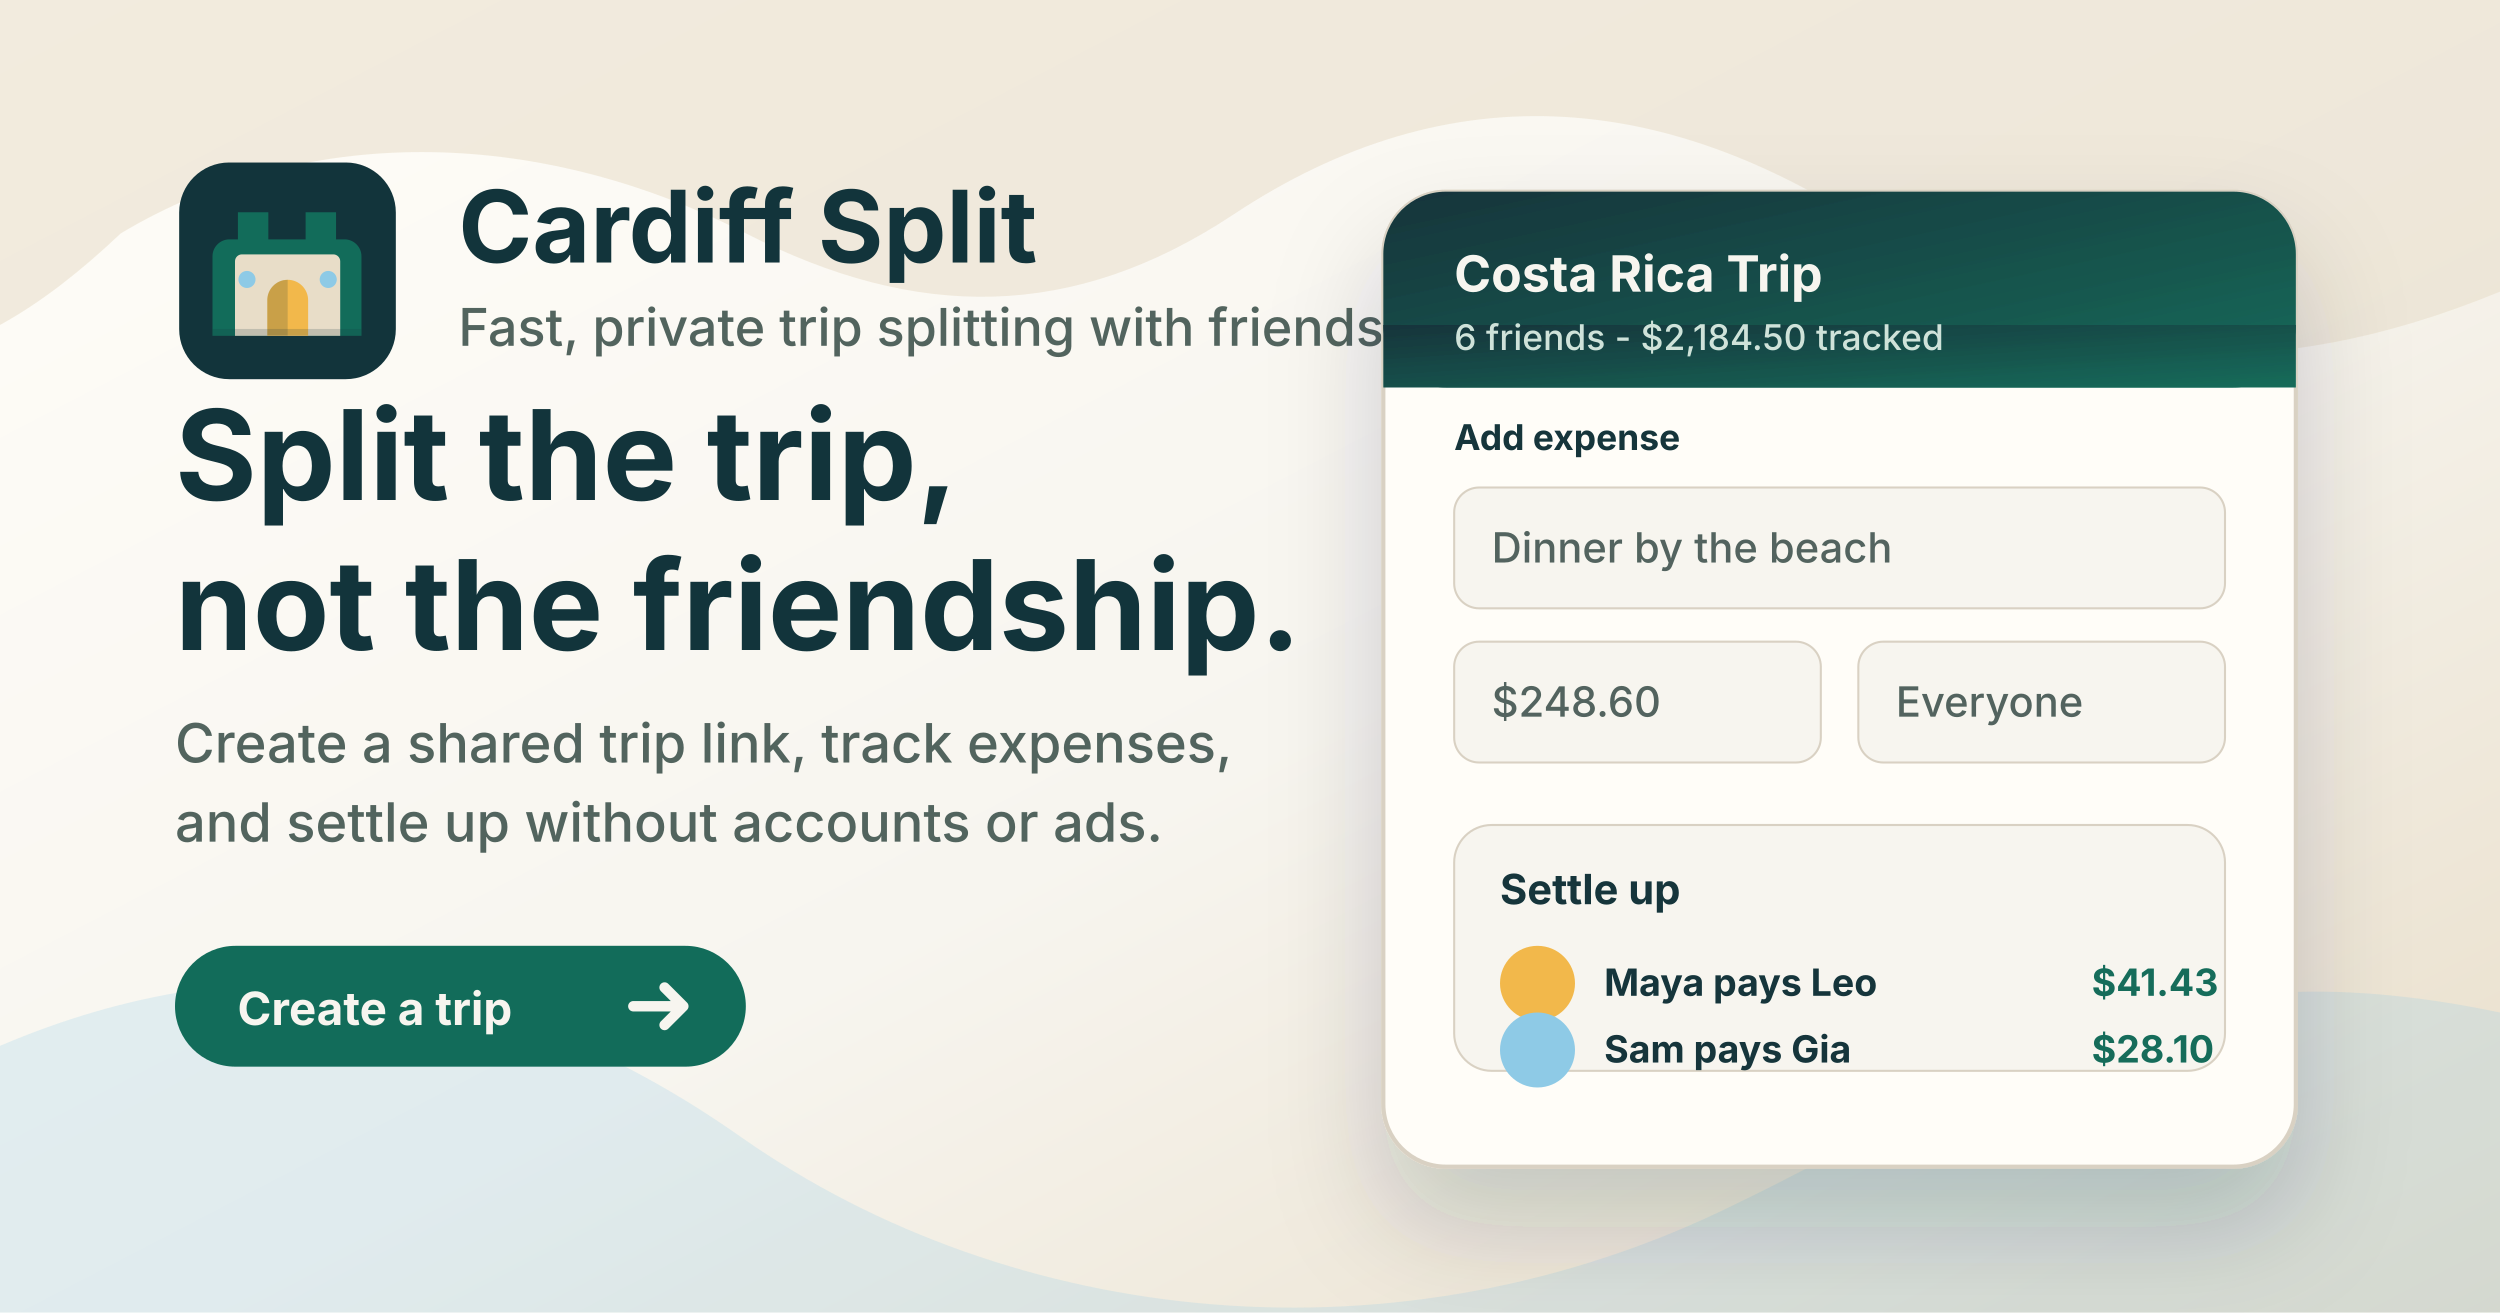
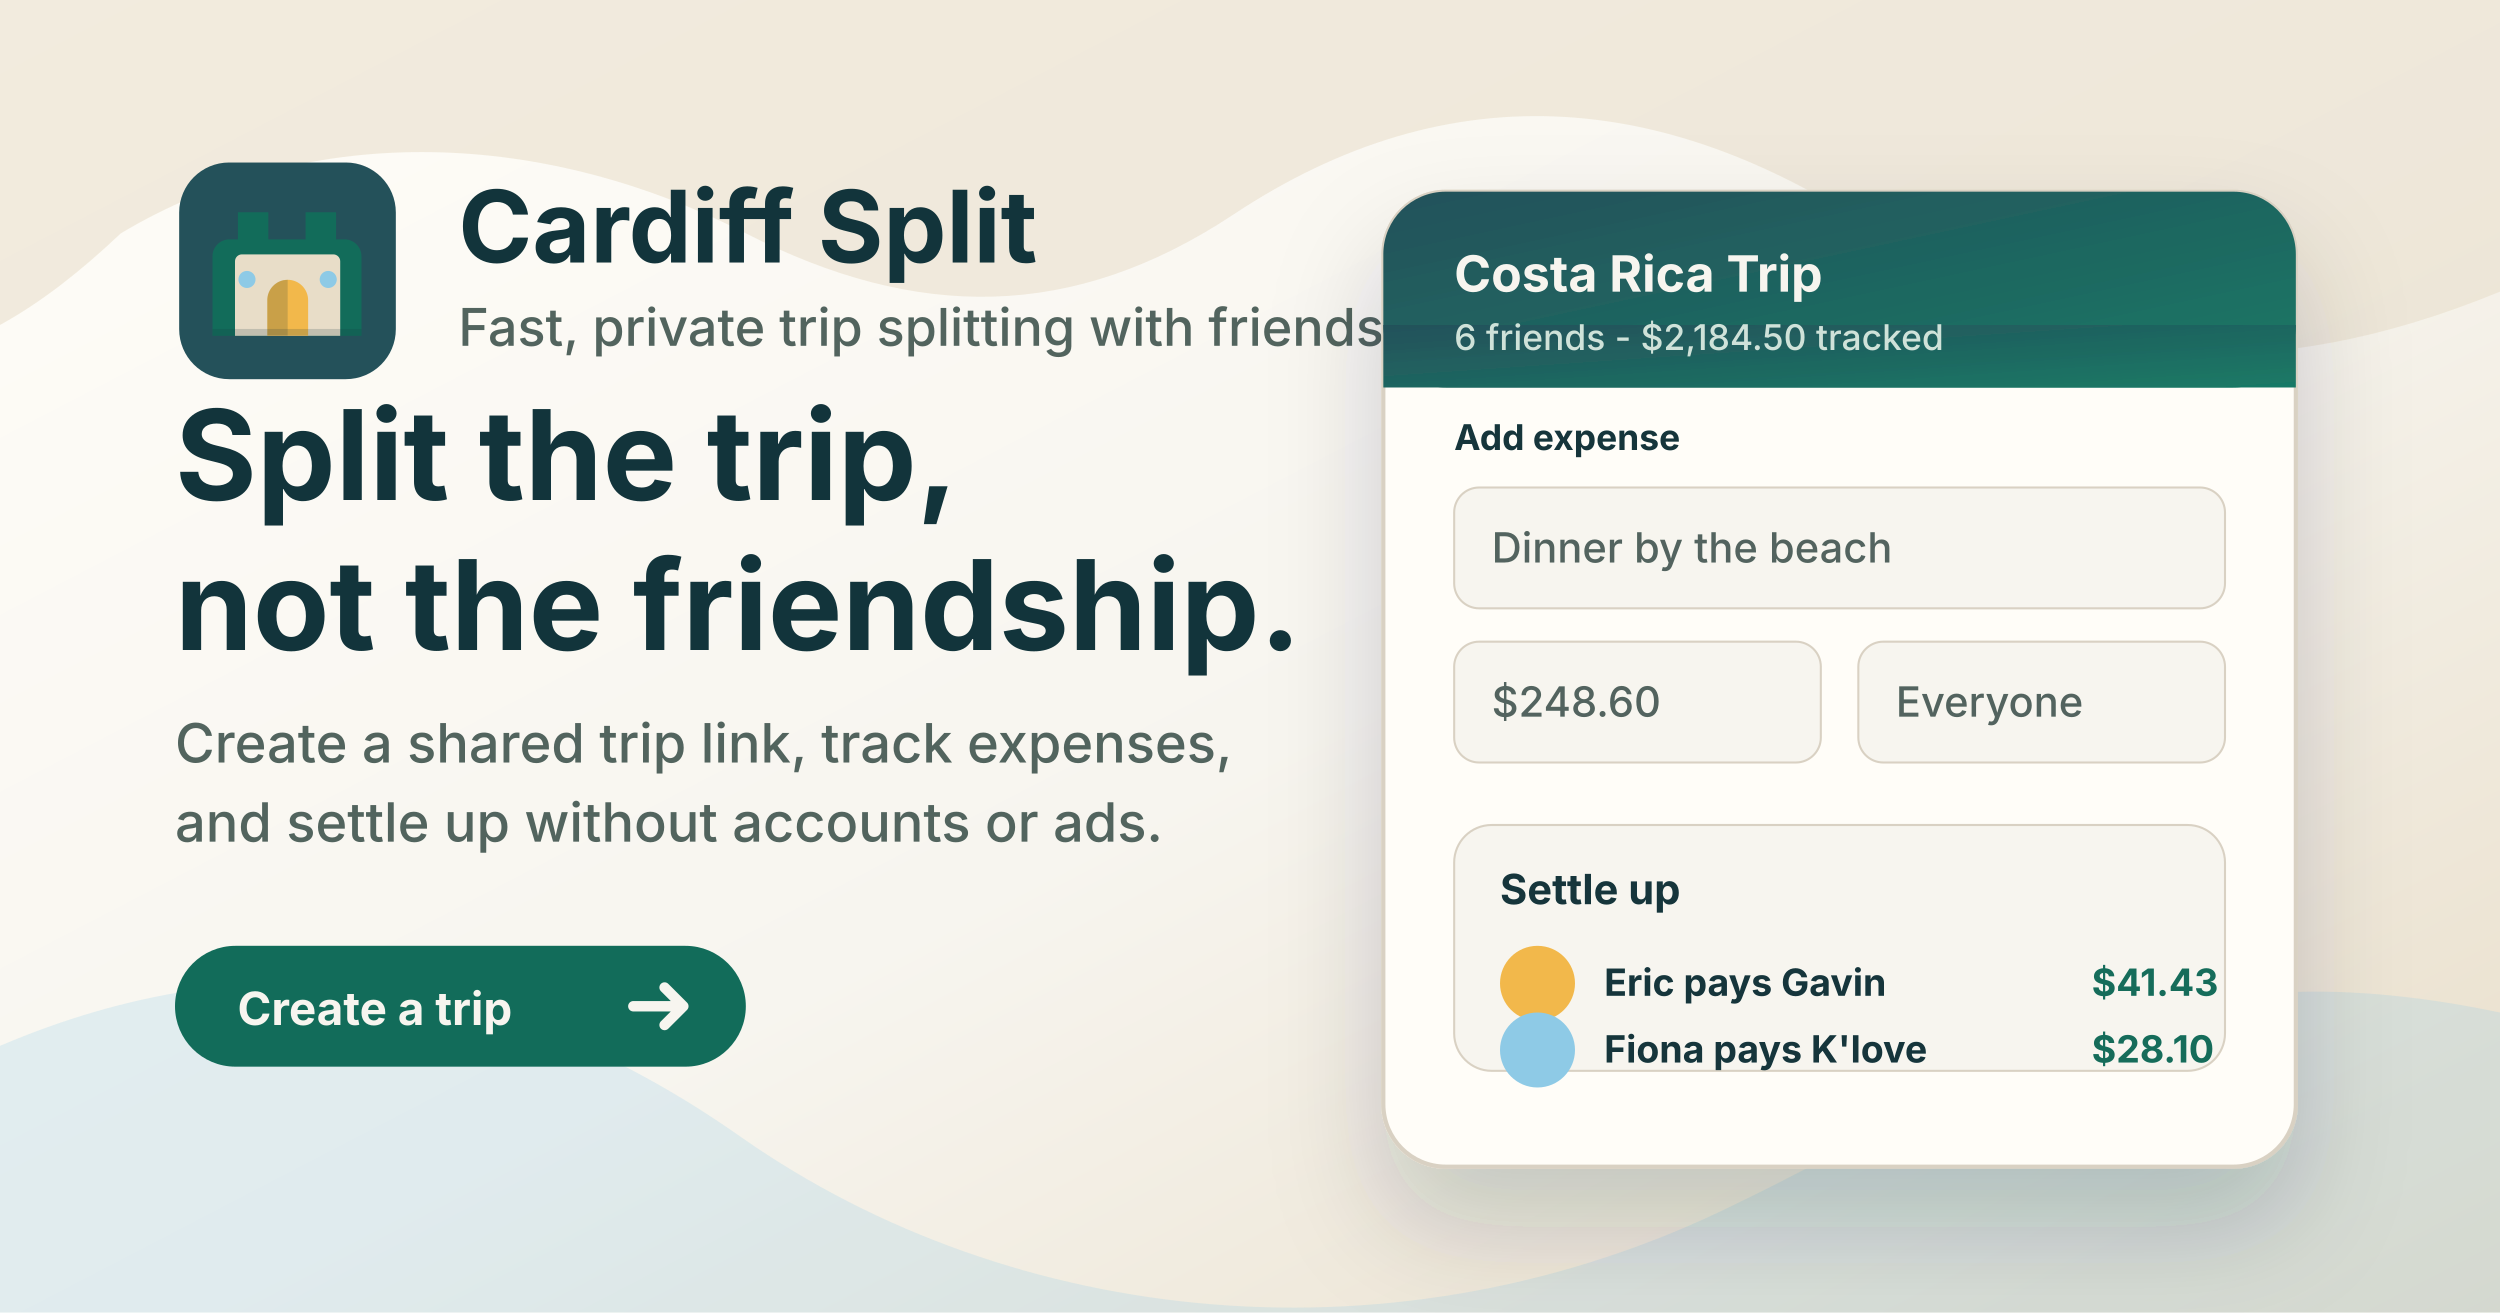
<svg xmlns="http://www.w3.org/2000/svg" width="1200" height="630" viewBox="0 0 1200 630" role="img" aria-labelledby="title desc">
  <defs>
    <linearGradient id="background" x1="0" x2="1" y1="0" y2="1">
      <stop offset="0" stop-color="#FFFDF8" />
      <stop offset="0.54" stop-color="#F7F5EF" />
      <stop offset="1" stop-color="#E8DDC8" />
    </linearGradient>
    <linearGradient id="panel" x1="0" x2="1" y1="0" y2="1">
-       <stop offset="0" stop-color="#12343B" />
-       <stop offset="1" stop-color="#126C5A" />
+       <stop offset="0" stop-color="#24515A" />
+       <stop offset="1" stop-color="#197A66" />
    </linearGradient>
    <filter id="shadow" x="-20%" y="-20%" width="140%" height="150%">
      <feDropShadow dx="0" dy="28" stdDeviation="26" flood-color="#12343B" flood-opacity="0.18" />
    </filter>
  </defs>
  <rect width="1200" height="630" fill="url(#background)" />
  <path d="M0 502C122 450 241 465 356 546C486 637 671 658 833 578C965 514 1033 451 1200 486V630H0Z" fill="#8ECAE6" opacity="0.22" />
  <path d="M58 112C145 60 256 60 358 112C440 154 515 154 592 103C696 34 804 41 915 121C994 178 1088 186 1200 140V0H0V156C20 145 39 130 58 112Z" fill="#E8DDC8" opacity="0.55" />
  <g transform="translate(86 78)">
-     <rect width="104" height="104" rx="24" fill="#12343B" />
+     <rect width="104" height="104" rx="24" fill="#24515A" />
    <path fill="#126C5A" d="M16 45c0-4.5 3.7-8.1 8.1-8.1h4.1v-13h14.6v13h17.9v-13h14.6v13h4.1c4.5 0 8.1 3.7 8.1 8.1v38.2H16V45Z" />
    <path fill="#E8DDC8" d="M26.8 47.4c0-1.8 1.5-3.3 3.3-3.3h43.9c1.8 0 3.3 1.5 3.3 3.3v35.8H26.8V47.4Z" />
    <path fill="#F2B84B" d="M42.3 83.2V66.1c0-5.4 4.4-9.8 9.8-9.8s9.8 4.4 9.8 9.8v17.1H42.3Z" />
    <path fill="#12343B" d="M50.4 56.4c-4.6.8-8.1 4.8-8.1 9.6v17.1h9.8V56.3c-.6 0-1.1.1-1.6.2Z" opacity=".18" />
    <path fill="#8ECAE6" d="M36.6 55.5a4.1 4.1 0 1 1-8.1 0 4.1 4.1 0 0 1 8.1 0Zm39 0a4.1 4.1 0 1 1-8.1 0 4.1 4.1 0 0 1 8.1 0Z" />
    <path fill="#12343B" d="M16 79.9h71.5v3.3H16z" opacity=".18" />
  </g>
  <text x="220" y="126" fill="#12343B" font-family="Inter, Arial, sans-serif" font-size="48" font-weight="700">Cardiff Split</text>
  <text x="220" y="166" fill="#52645E" font-family="Inter, Arial, sans-serif" font-size="25" font-weight="500">Fast, private trip splitting with friends.</text>
  <g transform="translate(84 240)">
    <text fill="#12343B" font-family="Inter, Arial, sans-serif" font-size="60" font-weight="750">
      <tspan x="0" y="0">Split the trip,</tspan>
      <tspan x="0" y="72">not the friendship.</tspan>
    </text>
    <text fill="#52645E" font-family="Inter, Arial, sans-serif" font-size="26" font-weight="500">
      <tspan x="0" y="126">Create a shared trip link, track expenses,</tspan>
      <tspan x="0" y="164">and settle up without accounts or ads.</tspan>
    </text>
    <g transform="translate(0 214)">
      <rect width="274" height="58" rx="29" fill="#126C5A" />
      <text x="30" y="38" fill="#F7F5EF" font-family="Inter, Arial, sans-serif" font-size="22" font-weight="700">Create a trip</text>
      <path d="M220 29h24m0 0-9-9m9 9-9 9" fill="none" stroke="#F7F5EF" stroke-linecap="round" stroke-linejoin="round" stroke-width="5" />
    </g>
  </g>
  <g transform="translate(664 92)" filter="url(#shadow)">
    <rect width="438" height="468" rx="30" fill="#FFFDF8" stroke="#D9D1C3" stroke-width="2" />
    <rect x="0" y="0" width="438" height="94" rx="30" fill="url(#panel)" />
    <path d="M0 64h438v30H0z" fill="url(#panel)" />
    <text x="34" y="48" fill="#F7F5EF" font-family="Inter, Arial, sans-serif" font-size="24" font-weight="700">Costa Rica Trip</text>
    <text x="34" y="76" fill="#CFE2D9" font-family="Inter, Arial, sans-serif" font-size="17" font-weight="500">6 friends - $2,184.50 tracked</text>
    <g transform="translate(34 124)">
      <text fill="#12343B" font-family="Inter, Arial, sans-serif" font-size="17" font-weight="700" x="0" y="0">Add expense</text>
      <rect x="0" y="18" width="370" height="58" rx="12" fill="#F7F5EF" stroke="#D9D1C3" />
      <text x="18" y="54" fill="#52645E" font-family="Inter, Arial, sans-serif" font-size="20" font-weight="500">Dinner by the beach</text>
      <rect x="0" y="92" width="176" height="58" rx="12" fill="#F7F5EF" stroke="#D9D1C3" />
      <text x="18" y="128" fill="#52645E" font-family="Inter, Arial, sans-serif" font-size="20" font-weight="500">$248.60</text>
      <rect x="194" y="92" width="176" height="58" rx="12" fill="#F7F5EF" stroke="#D9D1C3" />
      <text x="212" y="128" fill="#52645E" font-family="Inter, Arial, sans-serif" font-size="20" font-weight="500">Everyone</text>
    </g>
    <g transform="translate(34 304)">
      <rect width="370" height="118" rx="18" fill="#F7F5EF" stroke="#D9D1C3" />
      <text x="22" y="38" fill="#12343B" font-family="Inter, Arial, sans-serif" font-size="20" font-weight="700">Settle up</text>
      <g transform="translate(22 58)">
        <circle cx="18" cy="18" r="18" fill="#F2B84B" />
-         <text x="50" y="24" fill="#12343B" font-family="Inter, Arial, sans-serif" font-size="18" font-weight="650">Maya pays Leo</text>
+         <text x="50" y="24" fill="#12343B" font-family="Inter, Arial, sans-serif" font-size="18" font-weight="650">Eric pays Gavin</text>
        <text x="284" y="24" fill="#126C5A" font-family="Inter, Arial, sans-serif" font-size="18" font-weight="750">$41.43</text>
      </g>
      <g transform="translate(22 90)">
        <circle cx="18" cy="18" r="18" fill="#8ECAE6" />
-         <text x="50" y="24" fill="#12343B" font-family="Inter, Arial, sans-serif" font-size="18" font-weight="650">Sam pays Gia</text>
+         <text x="50" y="24" fill="#12343B" font-family="Inter, Arial, sans-serif" font-size="18" font-weight="650">Fiona pays K'love</text>
        <text x="284" y="24" fill="#126C5A" font-family="Inter, Arial, sans-serif" font-size="18" font-weight="750">$28.10</text>
      </g>
    </g>
  </g>
</svg>
